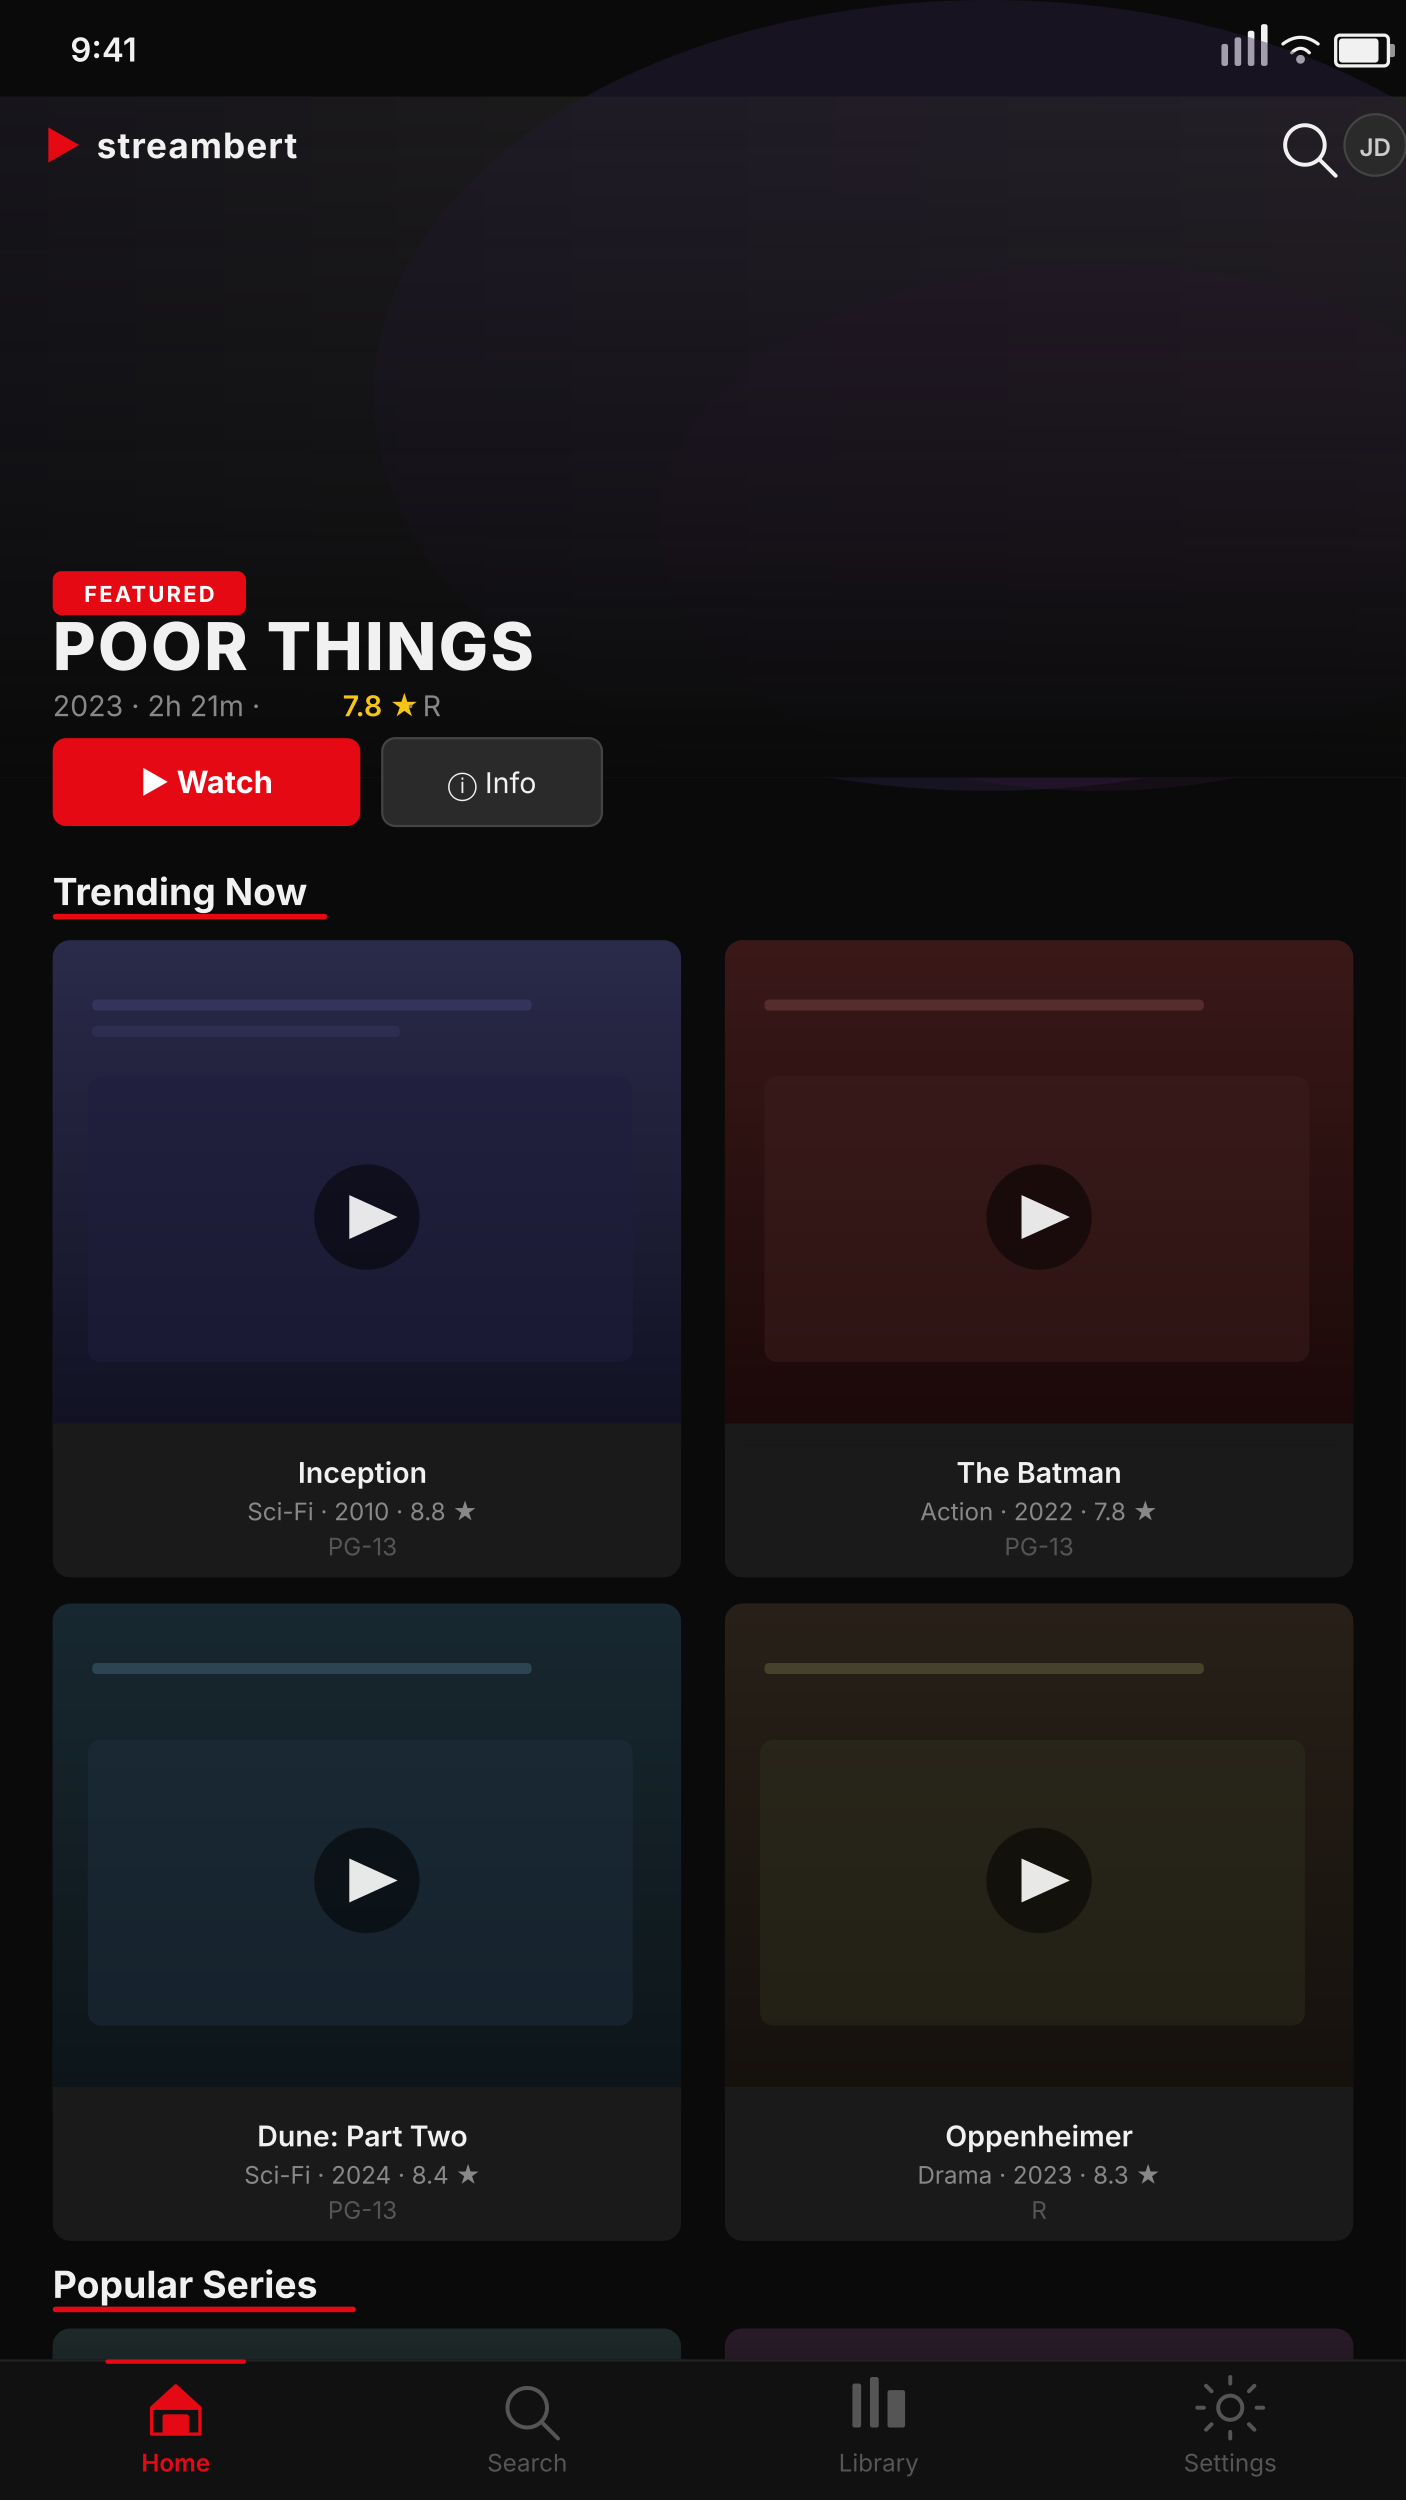
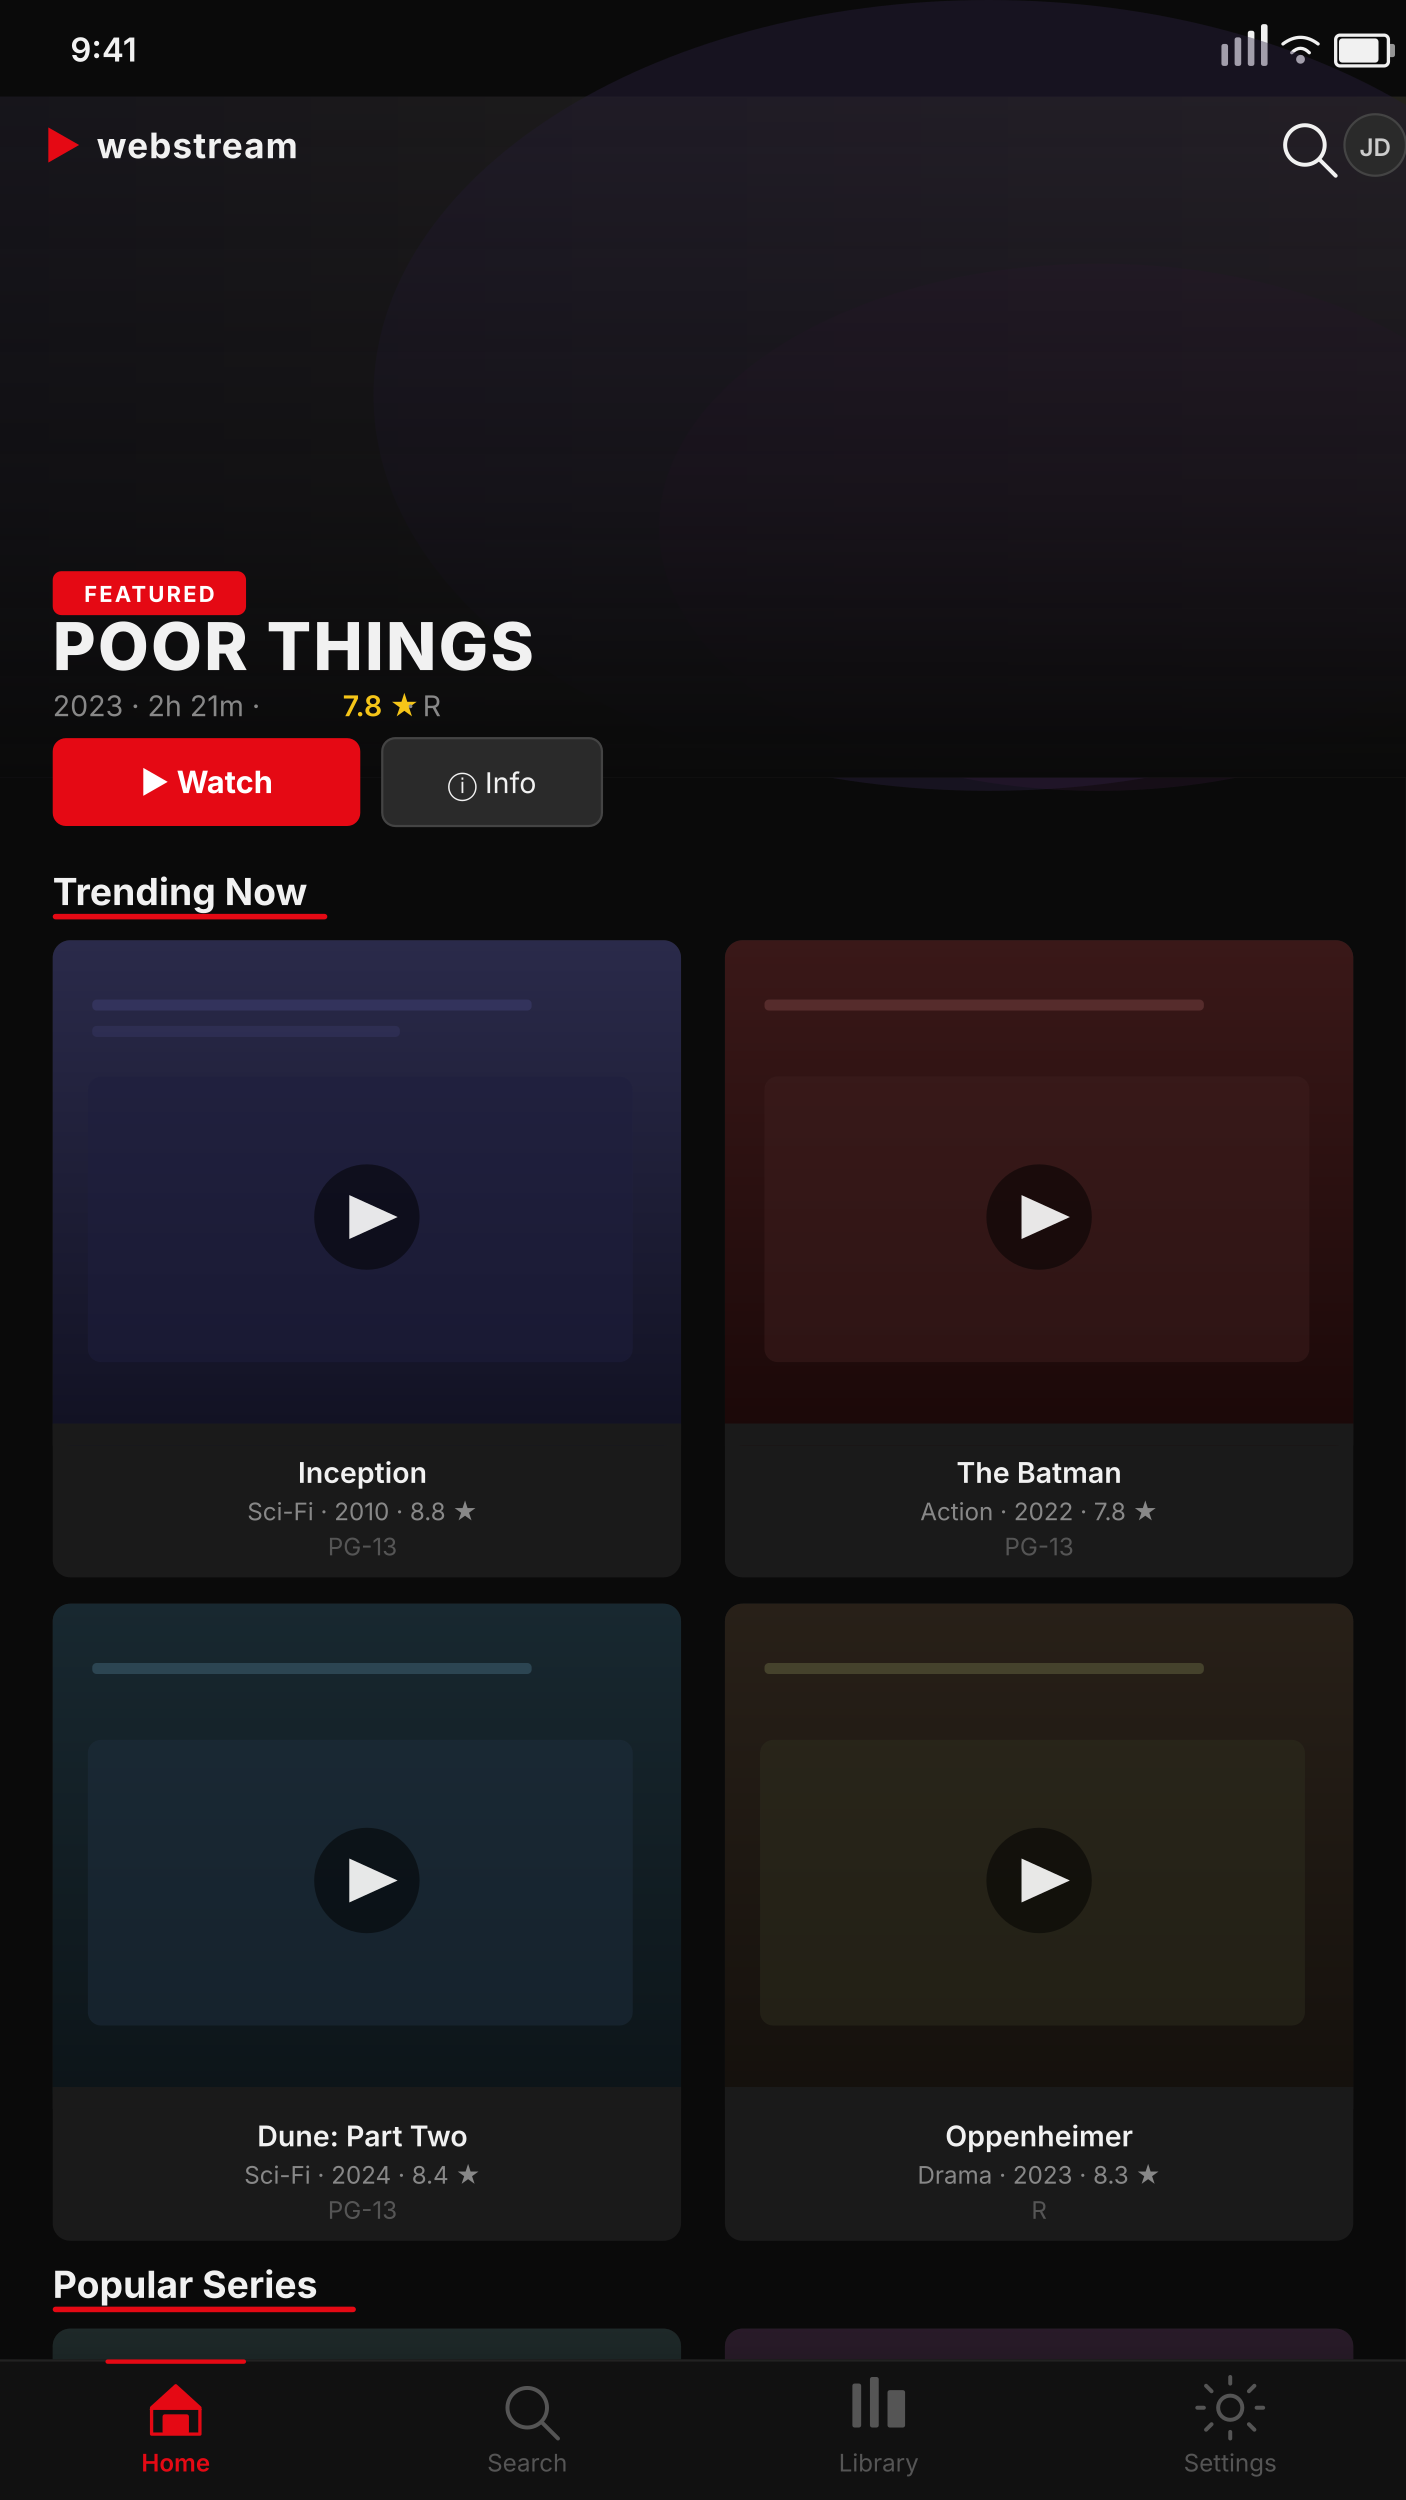
<svg xmlns="http://www.w3.org/2000/svg" width="640" height="1138" viewBox="0 0 640 1138" font-family="system-ui, -apple-system, sans-serif">
  <defs>
    <linearGradient id="spotBg" x1="0" y1="0" x2="1" y2="0">
      <stop offset="0%" stop-color="#1a1820" />
      <stop offset="100%" stop-color="#2a2820" />
    </linearGradient>
    <linearGradient id="spotOverlay" x1="0" y1="0" x2="0" y2="1">
      <stop offset="0%" stop-color="#0a0a0a" stop-opacity="0.2" />
      <stop offset="60%" stop-color="#0a0a0a" stop-opacity="0.6" />
      <stop offset="100%" stop-color="#0a0a0a" stop-opacity="1" />
    </linearGradient>
    <linearGradient id="mp1" x1="0" y1="0" x2="0" y2="1">
      <stop offset="0%" stop-color="#2a2a4a" />
      <stop offset="100%" stop-color="#111122" />
    </linearGradient>
    <linearGradient id="mp2" x1="0" y1="0" x2="0" y2="1">
      <stop offset="0%" stop-color="#3a1818" />
      <stop offset="100%" stop-color="#1a0808" />
    </linearGradient>
    <linearGradient id="mp3" x1="0" y1="0" x2="0" y2="1">
      <stop offset="0%" stop-color="#182830" />
      <stop offset="100%" stop-color="#0c1418" />
    </linearGradient>
    <linearGradient id="mp4" x1="0" y1="0" x2="0" y2="1">
      <stop offset="0%" stop-color="#282018" />
      <stop offset="100%" stop-color="#14100c" />
    </linearGradient>
    <linearGradient id="mp5" x1="0" y1="0" x2="0" y2="1">
      <stop offset="0%" stop-color="#1e2a2a" />
      <stop offset="100%" stop-color="#0f1515" />
    </linearGradient>
    <linearGradient id="mp6" x1="0" y1="0" x2="0" y2="1">
      <stop offset="0%" stop-color="#2a1a2a" />
      <stop offset="100%" stop-color="#150d15" />
    </linearGradient>
    <linearGradient id="mp7" x1="0" y1="0" x2="0" y2="1">
      <stop offset="0%" stop-color="#1a2a18" />
      <stop offset="100%" stop-color="#0d150c" />
    </linearGradient>
    <linearGradient id="mp8" x1="0" y1="0" x2="0" y2="1">
      <stop offset="0%" stop-color="#28281a" />
      <stop offset="100%" stop-color="#14140c" />
    </linearGradient>
    <linearGradient id="statusGrad" x1="0" y1="0" x2="0" y2="1">
      <stop offset="0%" stop-color="#0a0a0a" stop-opacity="0.7" />
      <stop offset="100%" stop-color="#0a0a0a" stop-opacity="0" />
    </linearGradient>
  </defs>
  <rect width="640" height="1138" fill="#0a0a0a" />
  <rect x="0" y="0" width="640" height="44" fill="#0a0a0a" />
  <text x="32" y="28" fill="#f1f1f1" font-size="15" font-weight="600">9:41</text>
  <rect x="556" y="20" width="3" height="10" rx="1" fill="#f1f1f1" />
  <rect x="562" y="17" width="3" height="13" rx="1" fill="#f1f1f1" />
  <rect x="568" y="14" width="3" height="16" rx="1" fill="#f1f1f1" />
  <rect x="574" y="11" width="3" height="19" rx="1" fill="#f1f1f1" />
  <path d="M588 24 Q592 20 596 24" stroke="#f1f1f1" stroke-width="1.5" fill="none" stroke-linecap="round" />
  <path d="M584 20 Q592 14 600 20" stroke="#f1f1f1" stroke-width="1.5" fill="none" stroke-linecap="round" />
  <circle cx="592" cy="27" r="2" fill="#f1f1f1" />
  <rect x="608" y="16" width="24" height="14" rx="2" fill="none" stroke="#f1f1f1" stroke-width="1.5" />
  <rect x="632" y="20" width="3" height="6" rx="1" fill="#f1f1f1" opacity="0.6" />
  <rect x="609.5" y="17.5" width="18" height="11" rx="1.5" fill="#f1f1f1" />
  <rect x="0" y="44" width="640" height="310" fill="url(#spotBg)" />
  <ellipse cx="450" cy="180" rx="280" ry="180" fill="#2a2040" opacity="0.4" />
  <ellipse cx="500" cy="240" rx="200" ry="120" fill="#3a1a40" opacity="0.25" />
  <rect x="0" y="44" width="640" height="310" fill="url(#spotOverlay)" />
  <polygon points="22,58 22,74 36,66" fill="#e50914" />
-   <text x="44" y="72" fill="#f1f1f1" font-size="16" font-weight="700" letter-spacing="0.5">streambert</text>
+   <text x="44" y="72" fill="#f1f1f1" font-size="16" font-weight="700" letter-spacing="0.5">webstream</text>
  <circle cx="594" cy="66" r="9" fill="none" stroke="#f1f1f1" stroke-width="1.8" />
  <line x1="601" y1="73" x2="608" y2="80" stroke="#f1f1f1" stroke-width="1.8" stroke-linecap="round" />
  <circle cx="626" cy="66" r="14" fill="#2a2a2a" stroke="#444" stroke-width="1" />
  <text x="626" y="71" fill="#ccc" font-size="11" font-weight="600" text-anchor="middle">JD</text>
  <rect x="24" y="260" width="88" height="20" rx="4" fill="#e50914" />
  <text x="68" y="274" fill="#fff" font-size="10" font-weight="700" text-anchor="middle" letter-spacing="1">FEATURED</text>
  <text x="24" y="305" fill="#f1f1f1" font-size="30" font-weight="800" letter-spacing="1">POOR THINGS</text>
  <text x="24" y="326" fill="#888" font-size="13">2023  ·  2h 21m  ·</text>
  <text x="156" y="326" fill="#f5c518" font-size="13" font-weight="600">7.8 ★</text>
  <text x="185" y="326" fill="#888" font-size="13">·  R</text>
  <rect x="24" y="336" width="140" height="40" rx="6" fill="#e50914" />
  <text x="94" y="361" fill="#fff" font-size="14" font-weight="700" text-anchor="middle">▶  Watch</text>
  <rect x="174" y="336" width="100" height="40" rx="6" fill="#2a2a2a" stroke="#444" stroke-width="1" />
  <text x="224" y="361" fill="#f1f1f1" font-size="13" text-anchor="middle">ⓘ  Info</text>
  <text x="24" y="412" fill="#f1f1f1" font-size="17" font-weight="700">Trending Now</text>
  <rect x="24" y="416" width="125" height="2.5" rx="1.25" fill="#e50914" />
  <rect x="24" y="428" width="286" height="290" rx="8" fill="#1a1a1a" />
  <rect x="24" y="428" width="286" height="230" rx="8" fill="url(#mp1)" />
  <rect x="24" y="648" width="286" height="10" fill="#1a1a1a" />
  <rect x="42" y="455" width="200" height="5" rx="2" fill="#3a3a6a" opacity="0.6" />
  <rect x="42" y="467" width="140" height="5" rx="2" fill="#3a3a6a" opacity="0.4" />
  <rect x="40" y="490" width="248" height="130" rx="6" fill="#1e1e3e" opacity="0.5" />
  <circle cx="167" cy="554" r="24" fill="#000" opacity="0.5" />
  <polygon points="159,544 159,564 181,554" fill="#fff" opacity="0.9" />
  <text x="165" y="675" fill="#f1f1f1" font-size="13" font-weight="600" text-anchor="middle">Inception</text>
  <text x="165" y="692" fill="#888" font-size="11" text-anchor="middle">Sci-Fi · 2010 · 8.8 ★</text>
  <text x="165" y="708" fill="#555" font-size="11" text-anchor="middle">PG-13</text>
  <rect x="330" y="428" width="286" height="290" rx="8" fill="#1a1a1a" />
  <rect x="330" y="428" width="286" height="230" rx="8" fill="url(#mp2)" />
  <rect x="330" y="648" width="286" height="10" fill="#1a1a1a" />
  <rect x="348" y="455" width="200" height="5" rx="2" fill="#6a3a3a" opacity="0.6" />
  <rect x="348" y="490" width="248" height="130" rx="6" fill="#3e1e1e" opacity="0.5" />
  <circle cx="473" cy="554" r="24" fill="#000" opacity="0.5" />
  <polygon points="465,544 465,564 487,554" fill="#fff" opacity="0.9" />
  <text x="473" y="675" fill="#f1f1f1" font-size="13" font-weight="600" text-anchor="middle">The Batman</text>
  <text x="473" y="692" fill="#888" font-size="11" text-anchor="middle">Action · 2022 · 7.8 ★</text>
  <text x="473" y="708" fill="#555" font-size="11" text-anchor="middle">PG-13</text>
  <rect x="24" y="730" width="286" height="290" rx="8" fill="#1a1a1a" />
  <rect x="24" y="730" width="286" height="230" rx="8" fill="url(#mp3)" />
  <rect x="24" y="950" width="286" height="10" fill="#1a1a1a" />
  <rect x="42" y="757" width="200" height="5" rx="2" fill="#3a5a6a" opacity="0.6" />
  <rect x="40" y="792" width="248" height="130" rx="6" fill="#1e2e3e" opacity="0.5" />
  <circle cx="167" cy="856" r="24" fill="#000" opacity="0.5" />
  <polygon points="159,846 159,866 181,856" fill="#fff" opacity="0.9" />
  <text x="165" y="977" fill="#f1f1f1" font-size="13" font-weight="600" text-anchor="middle">Dune: Part Two</text>
  <text x="165" y="994" fill="#888" font-size="11" text-anchor="middle">Sci-Fi · 2024 · 8.4 ★</text>
  <text x="165" y="1010" fill="#555" font-size="11" text-anchor="middle">PG-13</text>
  <rect x="330" y="730" width="286" height="290" rx="8" fill="#1a1a1a" />
  <rect x="330" y="730" width="286" height="230" rx="8" fill="url(#mp4)" />
  <rect x="330" y="950" width="286" height="10" fill="#1a1a1a" />
  <rect x="348" y="757" width="200" height="5" rx="2" fill="#5a5a3a" opacity="0.6" />
  <rect x="346" y="792" width="248" height="130" rx="6" fill="#2e2e1e" opacity="0.5" />
  <circle cx="473" cy="856" r="24" fill="#000" opacity="0.5" />
  <polygon points="465,846 465,866 487,856" fill="#fff" opacity="0.9" />
  <text x="473" y="977" fill="#f1f1f1" font-size="13" font-weight="600" text-anchor="middle">Oppenheimer</text>
  <text x="473" y="994" fill="#888" font-size="11" text-anchor="middle">Drama · 2023 · 8.3 ★</text>
  <text x="473" y="1010" fill="#555" font-size="11" text-anchor="middle">R</text>
  <text x="24" y="1046" fill="#f1f1f1" font-size="17" font-weight="700">Popular Series</text>
  <rect x="24" y="1050" width="138" height="2.5" rx="1.25" fill="#e50914" />
  <rect x="24" y="1060" width="286" height="70" rx="8" fill="#1a1a1a" />
  <rect x="24" y="1060" width="286" height="70" rx="8" fill="url(#mp5)" opacity="0.9" />
  <text x="165" y="1090" fill="#f1f1f1" font-size="13" font-weight="600" text-anchor="middle">The Last of Us</text>
  <text x="165" y="1106" fill="#888" font-size="11" text-anchor="middle">Drama · 2023 · 8.8 ★</text>
  <rect x="330" y="1060" width="286" height="70" rx="8" fill="#1a1a1a" />
  <rect x="330" y="1060" width="286" height="70" rx="8" fill="url(#mp6)" opacity="0.9" />
  <text x="473" y="1090" fill="#f1f1f1" font-size="13" font-weight="600" text-anchor="middle">Severance</text>
  <text x="473" y="1106" fill="#888" font-size="11" text-anchor="middle">Thriller · 2022 · 8.7 ★</text>
  <rect x="0" y="1074" width="640" height="64" fill="#111111" stroke="#222222" stroke-width="0" />
  <rect x="0" y="1074" width="640" height="1" fill="#222222" />
  <g>
    <polygon points="80,1086 91,1096 91,1108 69,1108 69,1096" fill="none" stroke="#e50914" stroke-width="1.5" stroke-linejoin="round" />
    <polygon points="80,1086 92,1097 68,1097" fill="#e50914" />
    <rect x="74" y="1099" width="12" height="9" rx="1" fill="#e50914" />
    <text x="80" y="1125" fill="#e50914" font-size="11" font-weight="600" text-anchor="middle">Home</text>
  </g>
  <g>
    <circle cx="240" cy="1096" r="9" fill="none" stroke="#555" stroke-width="1.8" />
    <line x1="247" y1="1103" x2="254" y2="1110" stroke="#555" stroke-width="1.8" stroke-linecap="round" />
    <text x="240" y="1125" fill="#555" font-size="11" text-anchor="middle">Search</text>
  </g>
  <g>
    <rect x="388" y="1085" width="4" height="20" rx="1" fill="#555" />
    <rect x="396" y="1082" width="4" height="23" rx="1" fill="#555" />
    <rect x="404" y="1088" width="8" height="17" rx="1" fill="#555" />
    <text x="400" y="1125" fill="#555" font-size="11" text-anchor="middle">Library</text>
  </g>
  <g>
    <circle cx="560" cy="1096" r="5.5" fill="none" stroke="#555" stroke-width="1.8" />
    <path d="M560 1082 L560 1085 M560 1107 L560 1110 M545 1096 L548 1096 M572 1096 L575 1096 M549 1086 L551.5 1088.5 M568.5 1103.5 L571 1106 M549 1106 L551.5 1103.5 M568.5 1088.5 L571 1086" stroke="#555" stroke-width="1.8" stroke-linecap="round" />
    <text x="560" y="1125" fill="#555" font-size="11" text-anchor="middle">Settings</text>
  </g>
  <rect x="48" y="1074" width="64" height="2" rx="1" fill="#e50914" />
</svg>
